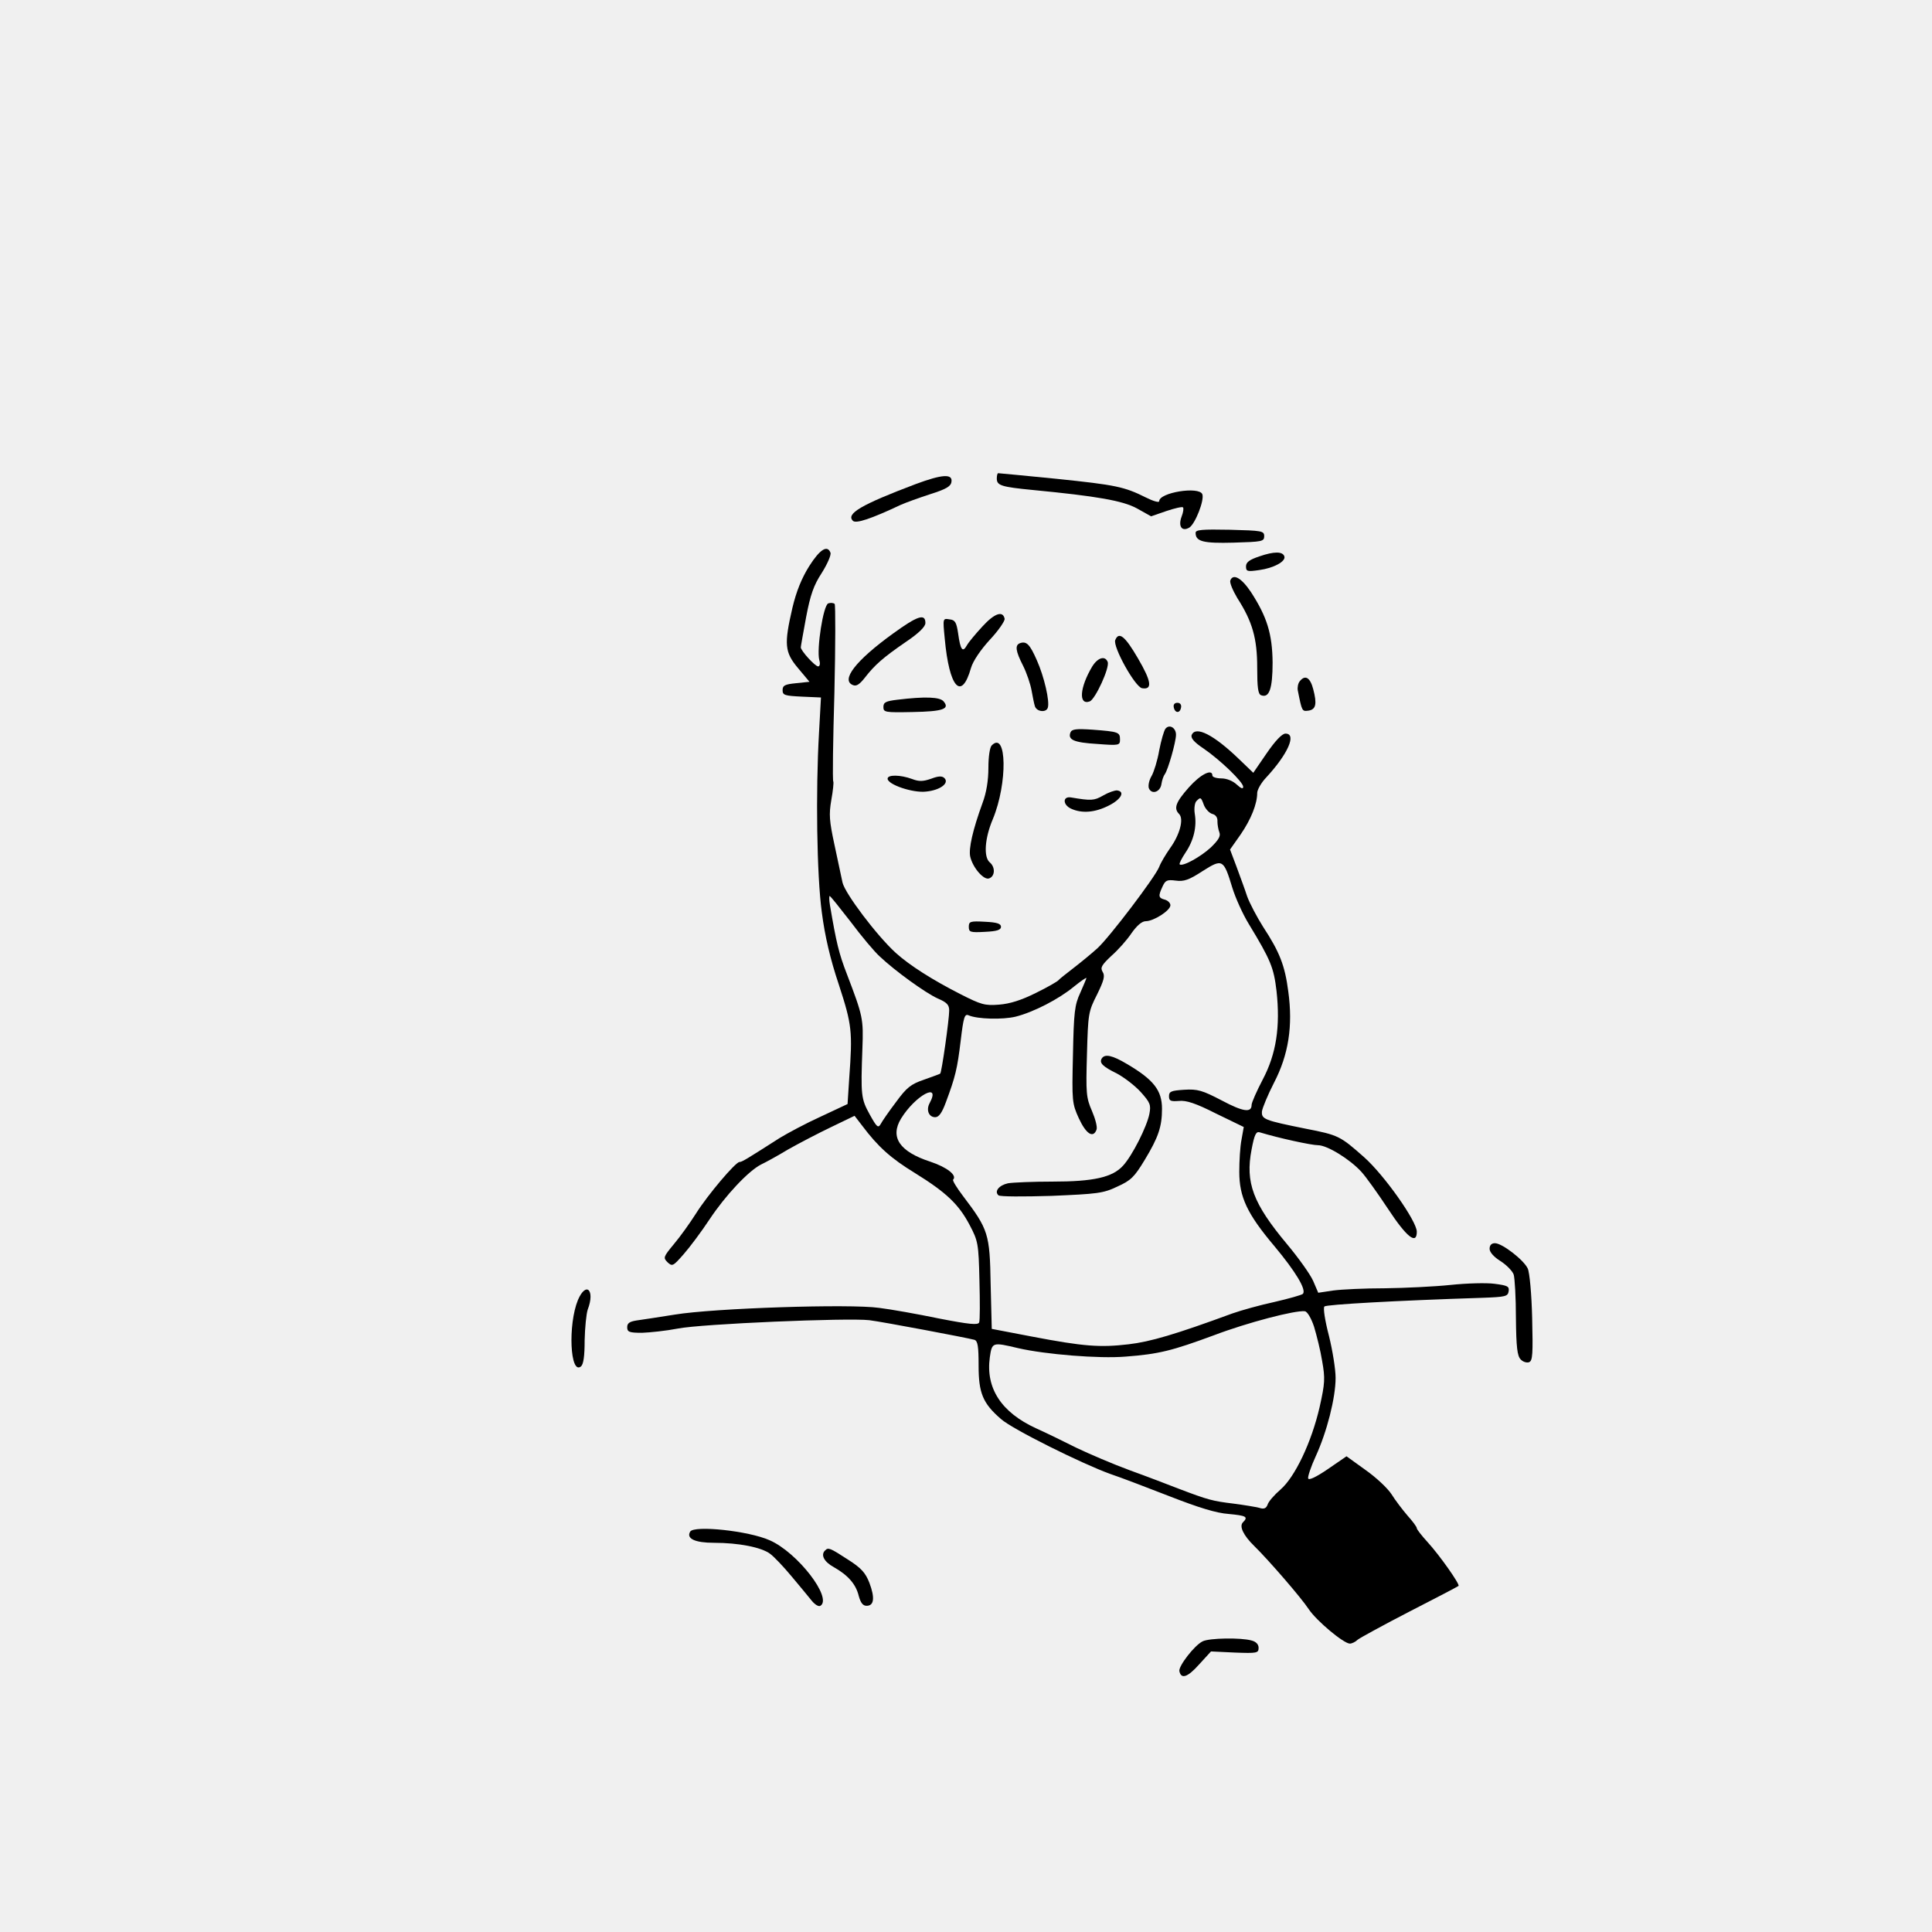
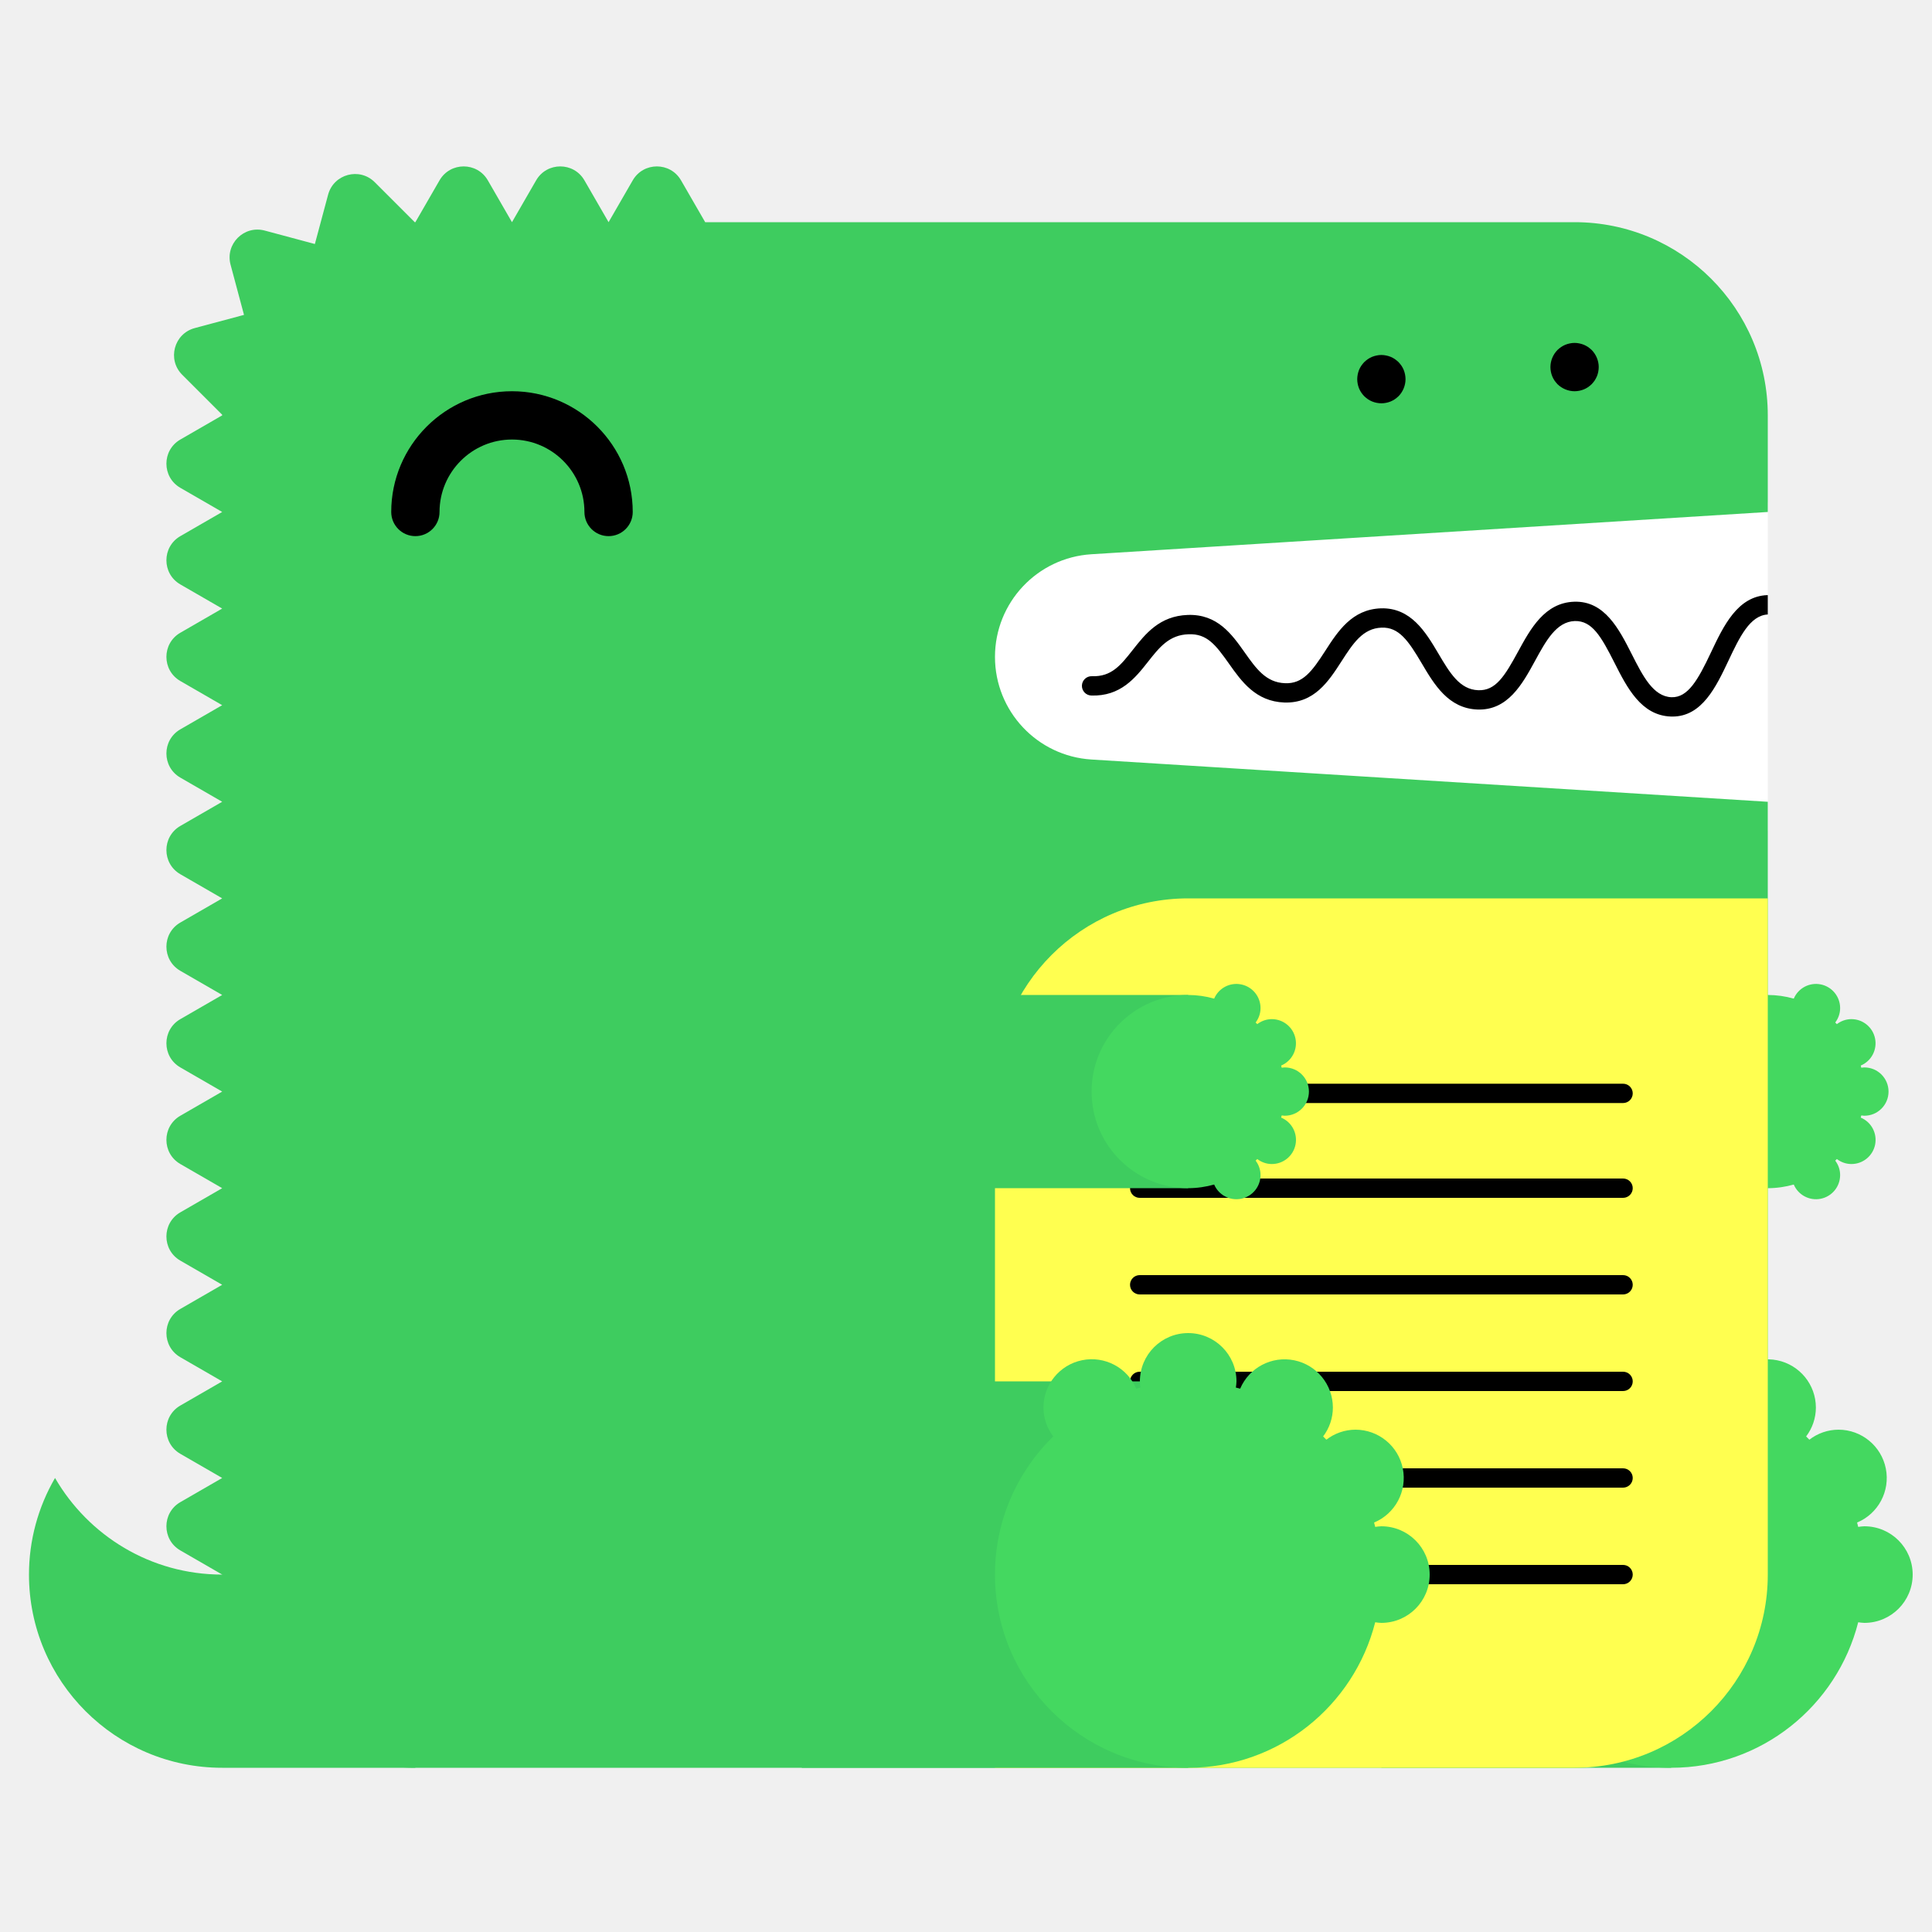
- <svg xmlns="http://www.w3.org/2000/svg" version="1.0" width="690pt" height="690pt" viewBox="0 0 690 690" preserveAspectRatio="xMidYMid meet">
-   <g transform="translate(0,690) scale(0.1,-0.1)" fill="#000000" stroke="none">
-     <path d="M3560 5191 c0 -25 16 -30 129 -41 228 -22 321 -38 372 -66 l50 -28 55 19 c30 10 56 16 59 13 3 -3 1 -18 -5 -33 -13 -35 1 -55 28 -39 21 14 54 98 46 119 -12 29 -154 6 -154 -25 0 -6 -21 0 -47 13 -78 39 -108 45 -320 67 -111 11 -205 20 -208 20 -3 0 -5 -9 -5 -19z" />
-     <path d="M3270 5171 c-196 -74 -249 -106 -224 -131 11 -11 65 7 171 57 18 8 65 25 105 38 57 18 74 28 76 44 5 30 -34 27 -128 -8z" />
-     <path d="M4270 4997 c0 -31 27 -38 136 -35 101 3 109 4 109 23 0 19 -8 20 -122 23 -101 2 -123 0 -123 -11z" />
-     <path d="M2890 4878 c-27 -43 -46 -90 -60 -149 -30 -130 -28 -158 20 -215 l41 -49 -48 -5 c-40 -4 -48 -8 -48 -25 0 -18 8 -20 69 -23 l68 -3 -7 -127 c-12 -210 -8 -506 10 -640 11 -85 30 -167 61 -259 47 -144 49 -167 37 -333 l-6 -93 -96 -45 c-53 -24 -118 -59 -146 -76 -119 -76 -135 -86 -144 -86 -14 0 -114 -118 -156 -185 -21 -33 -56 -82 -78 -108 -38 -46 -39 -49 -23 -65 17 -16 20 -14 57 28 22 25 64 81 93 125 57 86 139 173 184 196 15 7 59 31 97 54 39 22 108 58 154 80 l83 40 27 -35 c57 -76 103 -117 188 -169 113 -70 157 -112 196 -186 30 -57 32 -66 35 -198 2 -76 2 -143 -1 -150 -4 -10 -35 -7 -143 14 -77 16 -173 33 -214 38 -104 15 -591 -1 -730 -24 -58 -9 -120 -19 -137 -21 -25 -4 -33 -10 -33 -24 0 -17 7 -20 53 -20 28 1 86 7 127 15 85 17 608 39 685 30 48 -6 345 -62 375 -70 12 -4 15 -23 15 -92 0 -98 15 -135 80 -191 40 -36 290 -160 390 -196 39 -13 135 -50 215 -81 100 -39 164 -59 208 -62 63 -6 71 -10 51 -30 -14 -14 2 -47 40 -84 53 -52 168 -185 195 -226 28 -42 125 -123 147 -123 7 0 20 6 28 14 9 7 93 53 186 101 94 48 172 89 174 91 6 5 -67 109 -111 157 -21 23 -38 45 -38 49 0 5 -15 25 -33 45 -18 21 -44 55 -57 76 -14 22 -56 61 -93 87 l-68 49 -67 -46 c-41 -28 -68 -41 -70 -33 -2 6 10 42 27 79 40 87 71 209 71 280 0 31 -11 99 -24 151 -14 54 -21 99 -16 104 7 7 253 21 565 31 82 3 90 5 93 23 3 18 -4 21 -50 27 -29 4 -100 2 -157 -4 -57 -6 -162 -11 -235 -12 -72 0 -155 -4 -185 -8 l-53 -8 -18 42 c-10 23 -52 82 -93 131 -122 146 -150 220 -127 339 10 53 16 65 29 61 69 -21 185 -46 208 -46 33 0 114 -50 155 -95 15 -16 58 -76 95 -132 67 -102 103 -130 103 -82 0 38 -117 203 -188 266 -86 76 -91 79 -209 102 -149 30 -158 34 -156 62 2 13 21 59 43 102 52 100 68 203 51 326 -12 93 -31 141 -90 231 -22 35 -48 84 -57 109 -8 25 -26 73 -38 106 l-23 61 38 54 c37 54 59 109 59 148 0 11 14 36 31 54 79 85 111 158 70 158 -12 0 -36 -25 -67 -70 l-48 -70 -50 48 c-91 88 -156 121 -170 87 -4 -11 9 -26 42 -48 60 -41 142 -120 142 -137 0 -9 -8 -6 -23 8 -14 13 -36 22 -55 22 -18 0 -32 5 -32 10 0 26 -42 5 -84 -42 -47 -53 -55 -75 -35 -95 18 -18 2 -75 -32 -122 -16 -23 -34 -53 -39 -67 -14 -36 -178 -252 -221 -291 -21 -19 -60 -51 -86 -71 -26 -20 -50 -39 -53 -43 -3 -4 -39 -25 -80 -45 -52 -26 -93 -39 -132 -42 -51 -4 -64 0 -137 37 -102 52 -182 103 -232 148 -68 62 -181 212 -190 251 -4 20 -17 81 -29 136 -18 84 -20 107 -11 159 6 33 9 63 7 66 -3 4 -1 146 4 316 4 171 4 314 1 318 -4 4 -15 5 -23 2 -18 -7 -42 -164 -32 -202 4 -13 2 -23 -4 -23 -11 0 -62 56 -62 68 0 4 9 53 19 108 15 79 27 114 56 158 20 32 34 64 31 72 -11 29 -38 12 -76 -48z m1410 -854 c6 -14 19 -28 30 -31 12 -3 19 -13 18 -27 0 -11 3 -29 7 -39 5 -13 -3 -27 -31 -54 -37 -34 -101 -69 -111 -60 -2 3 7 21 21 42 29 43 41 92 33 139 -3 19 0 39 6 45 15 15 16 15 27 -15z m101 -294 c11 -36 37 -94 59 -130 79 -130 89 -156 99 -239 14 -128 -1 -225 -49 -316 -22 -42 -40 -83 -40 -91 0 -29 -30 -25 -107 16 -69 36 -86 41 -134 38 -46 -3 -54 -6 -54 -23 0 -17 6 -19 35 -17 26 3 60 -8 133 -45 l99 -48 -8 -45 c-5 -25 -8 -76 -8 -115 0 -90 28 -150 125 -265 76 -91 116 -157 102 -171 -4 -4 -50 -17 -102 -29 -51 -11 -119 -30 -150 -41 -204 -75 -293 -101 -370 -110 -102 -12 -160 -8 -348 28 l-141 27 -4 160 c-3 180 -8 195 -99 315 -22 29 -38 55 -35 58 15 15 -21 44 -81 64 -111 36 -145 88 -105 154 51 83 144 133 102 55 -13 -24 -3 -50 20 -50 13 0 24 15 38 53 34 91 41 120 53 220 10 84 14 97 28 91 32 -14 122 -16 168 -5 64 16 155 63 208 107 25 20 45 34 45 31 0 -2 -10 -26 -22 -53 -20 -43 -23 -69 -26 -221 -4 -167 -3 -174 21 -227 26 -56 51 -72 63 -41 4 9 -4 39 -16 67 -21 48 -22 64 -18 203 4 145 5 152 36 213 25 51 29 67 20 81 -9 15 -4 24 31 57 24 21 56 57 72 81 19 27 37 43 51 43 28 0 88 38 88 57 0 8 -9 17 -20 20 -23 6 -24 13 -8 47 10 22 16 25 47 21 29 -4 47 2 96 34 71 45 75 43 106 -59z m-1363 -122 c38 -51 85 -107 104 -124 55 -52 163 -130 207 -150 33 -14 41 -23 41 -43 0 -32 -27 -222 -32 -225 -1 -2 -28 -11 -58 -22 -47 -16 -62 -28 -100 -80 -25 -33 -50 -69 -55 -79 -9 -15 -14 -10 -39 35 -31 56 -32 69 -26 235 4 106 2 116 -55 265 -29 75 -38 112 -61 248 -3 17 -3 32 -1 32 3 0 36 -42 75 -92z m1655 -1446 c9 -30 23 -85 29 -123 11 -62 10 -79 -9 -164 -29 -126 -88 -250 -140 -295 -22 -19 -43 -43 -46 -54 -5 -13 -13 -17 -30 -11 -12 3 -53 10 -92 15 -74 9 -90 13 -195 53 -36 14 -114 44 -175 66 -60 22 -146 59 -190 80 -44 22 -109 54 -145 70 -124 57 -180 143 -165 253 8 55 9 55 102 33 96 -22 288 -38 383 -30 119 9 166 21 315 76 121 46 291 90 325 86 9 -1 23 -25 33 -55z" />
-     <path d="M3935 3120 c-10 -16 3 -29 54 -54 26 -14 64 -43 85 -66 34 -38 37 -46 31 -78 -9 -46 -61 -149 -94 -185 -38 -42 -106 -57 -252 -57 -69 0 -141 -3 -159 -6 -32 -7 -50 -29 -34 -43 5 -5 90 -5 189 -2 164 7 185 9 235 33 49 22 61 34 98 95 49 81 62 119 62 183 0 66 -30 104 -125 160 -52 31 -79 37 -90 20z" />
-     <path d="M4498 4913 c-36 -12 -48 -21 -48 -36 0 -18 5 -19 47 -13 52 7 96 31 90 49 -6 18 -37 18 -89 0z" />
-     <path d="M4394 4827 c-3 -8 9 -36 25 -63 54 -84 71 -144 71 -248 0 -72 3 -95 14 -99 29 -11 41 23 41 117 -1 102 -20 163 -77 251 -34 51 -64 68 -74 42z" />
-     <path d="M3509 4663 c-25 -27 -50 -57 -56 -68 -15 -27 -23 -16 -31 42 -6 41 -11 49 -31 51 -24 4 -24 4 -17 -68 16 -177 60 -225 94 -105 7 24 34 64 67 100 31 33 54 67 53 75 -6 30 -36 20 -79 -27z" />
-     <path d="M3189 4637 c-133 -96 -188 -167 -142 -184 12 -5 24 4 42 27 35 45 64 71 147 128 46 31 69 54 69 67 0 35 -28 26 -116 -38z" />
-     <path d="M3983 4614 c-9 -24 71 -168 96 -172 38 -6 33 25 -15 107 -46 79 -68 97 -81 65z" />
-     <path d="M3643 4603 c-19 -7 -16 -28 11 -81 13 -26 26 -65 30 -87 4 -22 9 -48 12 -57 6 -20 40 -24 46 -6 8 22 -13 112 -39 170 -25 57 -37 69 -60 61z" />
-     <path d="M3901 4520 c-45 -75 -50 -140 -9 -125 20 8 72 121 64 141 -9 23 -35 16 -55 -16z" />
-     <path d="M4642 4467 c-6 -7 -9 -22 -7 -33 15 -75 15 -75 38 -72 27 4 31 24 17 77 -11 42 -29 52 -48 28z" />
-     <path d="M3205 4401 c-41 -5 -50 -9 -50 -26 0 -19 6 -20 104 -18 109 2 134 11 111 38 -13 16 -66 18 -165 6z" />
-     <path d="M4192 4374 c4 -21 22 -23 26 -1 2 10 -3 17 -13 17 -10 0 -15 -6 -13 -16z" />
-     <path d="M4162 4297 c-5 -7 -15 -41 -22 -77 -6 -36 -19 -77 -27 -91 -9 -15 -13 -34 -10 -44 10 -24 41 -14 45 15 2 14 8 30 12 35 11 14 40 115 40 141 0 25 -24 39 -38 21z" />
-     <path d="M3823 4284 c-10 -26 12 -36 96 -41 78 -6 81 -5 81 16 0 26 -5 28 -98 35 -59 4 -74 2 -79 -10z" />
-     <path d="M3542 4238 c-7 -7 -12 -40 -12 -80 0 -45 -7 -89 -21 -126 -35 -96 -50 -163 -44 -191 9 -40 49 -86 68 -78 21 8 22 40 2 57 -23 19 -18 87 11 155 53 128 50 317 -4 263z" />
-     <path d="M3170 4119 c0 -21 91 -52 138 -46 50 5 83 30 65 48 -8 8 -21 8 -47 -2 -29 -10 -43 -11 -69 -1 -41 15 -87 16 -87 1z" />
-     <path d="M3940 4059 c-33 -19 -43 -19 -115 -7 -30 5 -30 -26 0 -40 39 -18 86 -14 135 11 44 22 59 50 30 54 -8 1 -31 -7 -50 -18z" />
-     <path d="M3460 3590 c0 -19 5 -21 58 -18 43 2 57 7 57 18 0 11 -14 16 -57 18 -53 3 -58 1 -58 -18z" />
-     <path d="M5320 2440 c0 -12 15 -29 39 -44 22 -14 43 -36 47 -48 4 -13 8 -83 8 -155 1 -105 5 -136 17 -148 8 -9 22 -13 30 -10 13 5 14 30 11 158 -2 84 -9 163 -16 177 -14 30 -91 90 -117 90 -12 0 -19 -7 -19 -20z" />
-     <path d="M2064 2257 c-36 -88 -28 -269 11 -237 9 8 13 37 13 93 1 45 6 95 11 110 27 70 -6 102 -35 34z" />
-     <path d="M2465 1430 c-15 -25 17 -40 85 -40 88 0 169 -16 200 -39 14 -10 49 -47 78 -82 29 -35 62 -74 72 -87 11 -13 24 -21 30 -17 44 27 -81 190 -181 234 -76 34 -270 54 -284 31z" />
-     <path d="M2947 1363 c-17 -16 -4 -41 31 -60 51 -29 79 -61 89 -103 7 -25 15 -35 28 -35 27 0 30 29 10 82 -14 36 -29 53 -78 84 -63 41 -69 43 -80 32z" />
-     <path d="M4295 1038 c-29 -14 -86 -88 -83 -106 6 -30 29 -23 70 23 l43 47 85 -4 c79 -3 85 -2 85 17 0 12 -9 22 -25 26 -38 11 -152 9 -175 -3z" />
+ <svg xmlns="http://www.w3.org/2000/svg" width="200" height="200" viewBox="0 0 200 200">
+   <g fill="none" fill-rule="evenodd">
+     <path fill="#FFF" d="M99 52h84v34H99z" />
+     <path d="M23 163c-7.398 0-13.843-4.027-17.303-10A19.886 19.886 0 0 0 3 163c0 11.046 8.954 20 20 20h20v-20H23z" fill="#3ECC5F" />
+     <path d="M112.98 57.376L183 53V43c0-11.046-8.954-20-20-20H73l-2.5-4.33c-1.112-1.925-3.889-1.925-5 0L63 23l-2.5-4.33c-1.111-1.925-3.889-1.925-5 0L53 23l-2.5-4.33c-1.111-1.925-3.889-1.925-5 0L43 23c-.022 0-.042.003-.065.003l-4.142-4.141c-1.57-1.571-4.252-.853-4.828 1.294l-1.369 5.104-5.192-1.392c-2.148-.575-4.111 1.389-3.535 3.536l1.39 5.193-5.102 1.367c-2.148.576-2.867 3.259-1.296 4.83l4.142 4.142c0 .021-.003.042-.003.064l-4.33 2.5c-1.925 1.111-1.925 3.889 0 5L23 53l-4.33 2.5c-1.925 1.111-1.925 3.889 0 5L23 63l-4.33 2.5c-1.925 1.111-1.925 3.889 0 5L23 73l-4.33 2.5c-1.925 1.111-1.925 3.889 0 5L23 83l-4.33 2.5c-1.925 1.111-1.925 3.889 0 5L23 93l-4.33 2.5c-1.925 1.111-1.925 3.889 0 5L23 103l-4.33 2.5c-1.925 1.111-1.925 3.889 0 5L23 113l-4.33 2.5c-1.925 1.111-1.925 3.889 0 5L23 123l-4.33 2.5c-1.925 1.111-1.925 3.889 0 5L23 133l-4.33 2.5c-1.925 1.111-1.925 3.889 0 5L23 143l-4.33 2.5c-1.925 1.111-1.925 3.889 0 5L23 153l-4.33 2.5c-1.925 1.111-1.925 3.889 0 5L23 163c0 11.046 8.954 20 20 20h120c11.046 0 20-8.954 20-20V83l-70.02-4.376A10.645 10.645 0 0 1 103 68c0-5.621 4.37-10.273 9.98-10.624" fill="#3ECC5F" />
+     <path fill="#3ECC5F" d="M143 183h30v-40h-30z" />
+     <path d="M193 158c-.219 0-.428.037-.639.064-.038-.15-.074-.301-.116-.451A5 5 0 0 0 190.32 148a4.96 4.96 0 0 0-3.016 1.036 26.531 26.531 0 0 0-.335-.336 4.955 4.955 0 0 0 1.011-2.987 5 5 0 0 0-9.599-1.959c-.148-.042-.297-.077-.445-.115.027-.211.064-.42.064-.639a5 5 0 0 0-5-5 5 5 0 0 0-5 5c0 .219.037.428.064.639-.148.038-.297.073-.445.115a4.998 4.998 0 0 0-9.599 1.959c0 1.125.384 2.151 1.011 2.987-3.717 3.632-6.031 8.693-6.031 14.3 0 11.046 8.954 20 20 20 9.339 0 17.16-6.41 19.361-15.064.211.027.42.064.639.064a5 5 0 0 0 5-5 5 5 0 0 0-5-5" fill="#44D860" />
+     <path fill="#3ECC5F" d="M153 123h30v-20h-30z" />
+     <path d="M193 115.5a2.5 2.5 0 1 0 0-5c-.109 0-.214.019-.319.032-.02-.075-.037-.15-.058-.225a2.501 2.501 0 0 0-.963-4.807c-.569 0-1.088.197-1.508.518a6.653 6.653 0 0 0-.168-.168c.314-.417.506-.931.506-1.494a2.5 2.5 0 0 0-4.8-.979A9.987 9.987 0 0 0 183 103c-5.522 0-10 4.478-10 10s4.478 10 10 10c.934 0 1.833-.138 2.69-.377a2.5 2.5 0 0 0 4.8-.979c0-.563-.192-1.077-.506-1.494.057-.055.113-.111.168-.168.42.321.939.518 1.508.518a2.5 2.5 0 0 0 .963-4.807c.021-.074.038-.15.058-.225.105.013.21.032.319.032" fill="#44D860" />
+     <path d="M63 55.5a2.5 2.5 0 0 1-2.5-2.5c0-4.136-3.364-7.5-7.5-7.5s-7.5 3.364-7.5 7.5a2.5 2.5 0 1 1-5 0c0-6.893 5.607-12.5 12.5-12.5S65.5 46.107 65.5 53a2.5 2.5 0 0 1-2.5 2.5" fill="#000" />
+     <path d="M103 183h60c11.046 0 20-8.954 20-20V93h-60c-11.046 0-20 8.954-20 20v70z" fill="#FFFF50" />
+     <path d="M168.02 124h-50.04a1 1 0 1 1 0-2h50.04a1 1 0 1 1 0 2m0 20h-50.04a1 1 0 1 1 0-2h50.04a1 1 0 1 1 0 2m0 20h-50.04a1 1 0 1 1 0-2h50.04a1 1 0 1 1 0 2m0-49.814h-50.04a1 1 0 1 1 0-2h50.04a1 1 0 1 1 0 2m0 19.814h-50.04a1 1 0 1 1 0-2h50.04a1 1 0 1 1 0 2m0 20h-50.04a1 1 0 1 1 0-2h50.04a1 1 0 1 1 0 2M183 61.611c-.012 0-.022-.006-.034-.005-3.09.105-4.552 3.196-5.842 5.923-1.346 2.85-2.387 4.703-4.093 4.647-1.889-.068-2.969-2.202-4.113-4.46-1.314-2.594-2.814-5.536-5.963-5.426-3.046.104-4.513 2.794-5.807 5.167-1.377 2.528-2.314 4.065-4.121 3.994-1.927-.07-2.951-1.805-4.136-3.813-1.321-2.236-2.848-4.75-5.936-4.664-2.994.103-4.465 2.385-5.763 4.4-1.373 2.13-2.335 3.428-4.165 3.351-1.973-.07-2.992-1.51-4.171-3.177-1.324-1.873-2.816-3.993-5.895-3.89-2.928.1-4.399 1.97-5.696 3.618-1.232 1.564-2.194 2.802-4.229 2.724a1 1 0 0 0-.072 2c3.017.101 4.545-1.8 5.872-3.487 1.177-1.496 2.193-2.787 4.193-2.855 1.926-.082 2.829 1.115 4.195 3.045 1.297 1.834 2.769 3.914 5.731 4.021 3.103.104 4.596-2.215 5.918-4.267 1.182-1.834 2.202-3.417 4.15-3.484 1.793-.067 2.769 1.35 4.145 3.681 1.297 2.197 2.766 4.686 5.787 4.796 3.125.108 4.634-2.62 5.949-5.035 1.139-2.088 2.214-4.06 4.119-4.126 1.793-.042 2.728 1.595 4.111 4.33 1.292 2.553 2.757 5.445 5.825 5.556l.169.003c3.064 0 4.518-3.075 5.805-5.794 1.139-2.41 2.217-4.68 4.067-4.773v-2z" fill="#000" />
+     <path fill="#3ECC5F" d="M83 183h40v-40H83z" />
+     <path d="M143 158c-.219 0-.428.037-.639.064-.038-.15-.074-.301-.116-.451A5 5 0 0 0 140.32 148a4.96 4.96 0 0 0-3.016 1.036 26.531 26.531 0 0 0-.335-.336 4.955 4.955 0 0 0 1.011-2.987 5 5 0 0 0-9.599-1.959c-.148-.042-.297-.077-.445-.115.027-.211.064-.42.064-.639a5 5 0 0 0-5-5 5 5 0 0 0-5 5c0 .219.037.428.064.639-.148.038-.297.073-.445.115a4.998 4.998 0 0 0-9.599 1.959c0 1.125.384 2.151 1.011 2.987-3.717 3.632-6.031 8.693-6.031 14.3 0 11.046 8.954 20 20 20 9.339 0 17.16-6.41 19.361-15.064.211.027.42.064.639.064a5 5 0 0 0 5-5 5 5 0 0 0-5-5" fill="#44D860" />
+     <path fill="#3ECC5F" d="M83 123h40v-20H83z" />
+     <path d="M133 115.5a2.5 2.5 0 1 0 0-5c-.109 0-.214.019-.319.032-.02-.075-.037-.15-.058-.225a2.501 2.501 0 0 0-.963-4.807c-.569 0-1.088.197-1.508.518a6.653 6.653 0 0 0-.168-.168c.314-.417.506-.931.506-1.494a2.5 2.5 0 0 0-4.8-.979A9.987 9.987 0 0 0 123 103c-5.522 0-10 4.478-10 10s4.478 10 10 10c.934 0 1.833-.138 2.69-.377a2.5 2.5 0 0 0 4.8-.979c0-.563-.192-1.077-.506-1.494.057-.055.113-.111.168-.168.42.321.939.518 1.508.518a2.5 2.5 0 0 0 .963-4.807c.021-.074.038-.15.058-.225.105.013.21.032.319.032" fill="#44D860" />
+     <path d="M143 41.75c-.16 0-.33-.02-.49-.05a2.52 2.52 0 0 1-.47-.14c-.15-.06-.29-.14-.431-.23-.13-.09-.259-.2-.38-.31-.109-.12-.219-.24-.309-.38s-.17-.28-.231-.43a2.619 2.619 0 0 1-.189-.96c0-.16.02-.33.05-.49.03-.16.08-.31.139-.47.061-.15.141-.29.231-.43.09-.13.2-.26.309-.38.121-.11.25-.22.38-.31.141-.09.281-.17.431-.23.149-.06.31-.11.47-.14.32-.07.65-.07.98 0 .159.03.32.08.47.14.149.06.29.14.43.23.13.09.259.2.38.31.11.12.22.25.31.38.09.14.17.28.23.43.06.16.11.31.14.47.029.16.05.33.05.49 0 .66-.271 1.31-.73 1.77-.121.11-.25.22-.38.31-.14.09-.281.17-.43.23a2.565 2.565 0 0 1-.96.19m20-1.25c-.66 0-1.3-.27-1.771-.73a3.802 3.802 0 0 1-.309-.38c-.09-.14-.17-.28-.231-.43a2.619 2.619 0 0 1-.189-.96c0-.66.27-1.3.729-1.77.121-.11.25-.22.38-.31.141-.09.281-.17.431-.23.149-.06.31-.11.47-.14.32-.07.66-.07.98 0 .159.03.32.08.47.14.149.06.29.14.43.23.13.09.259.2.38.31.459.47.73 1.11.73 1.77 0 .16-.021.33-.05.49-.03.16-.08.32-.14.47-.07.15-.14.29-.23.43-.09.13-.2.26-.31.38-.121.11-.25.22-.38.31-.14.09-.281.17-.43.23a2.565 2.565 0 0 1-.96.19" fill="#000" />
  </g>
</svg>
